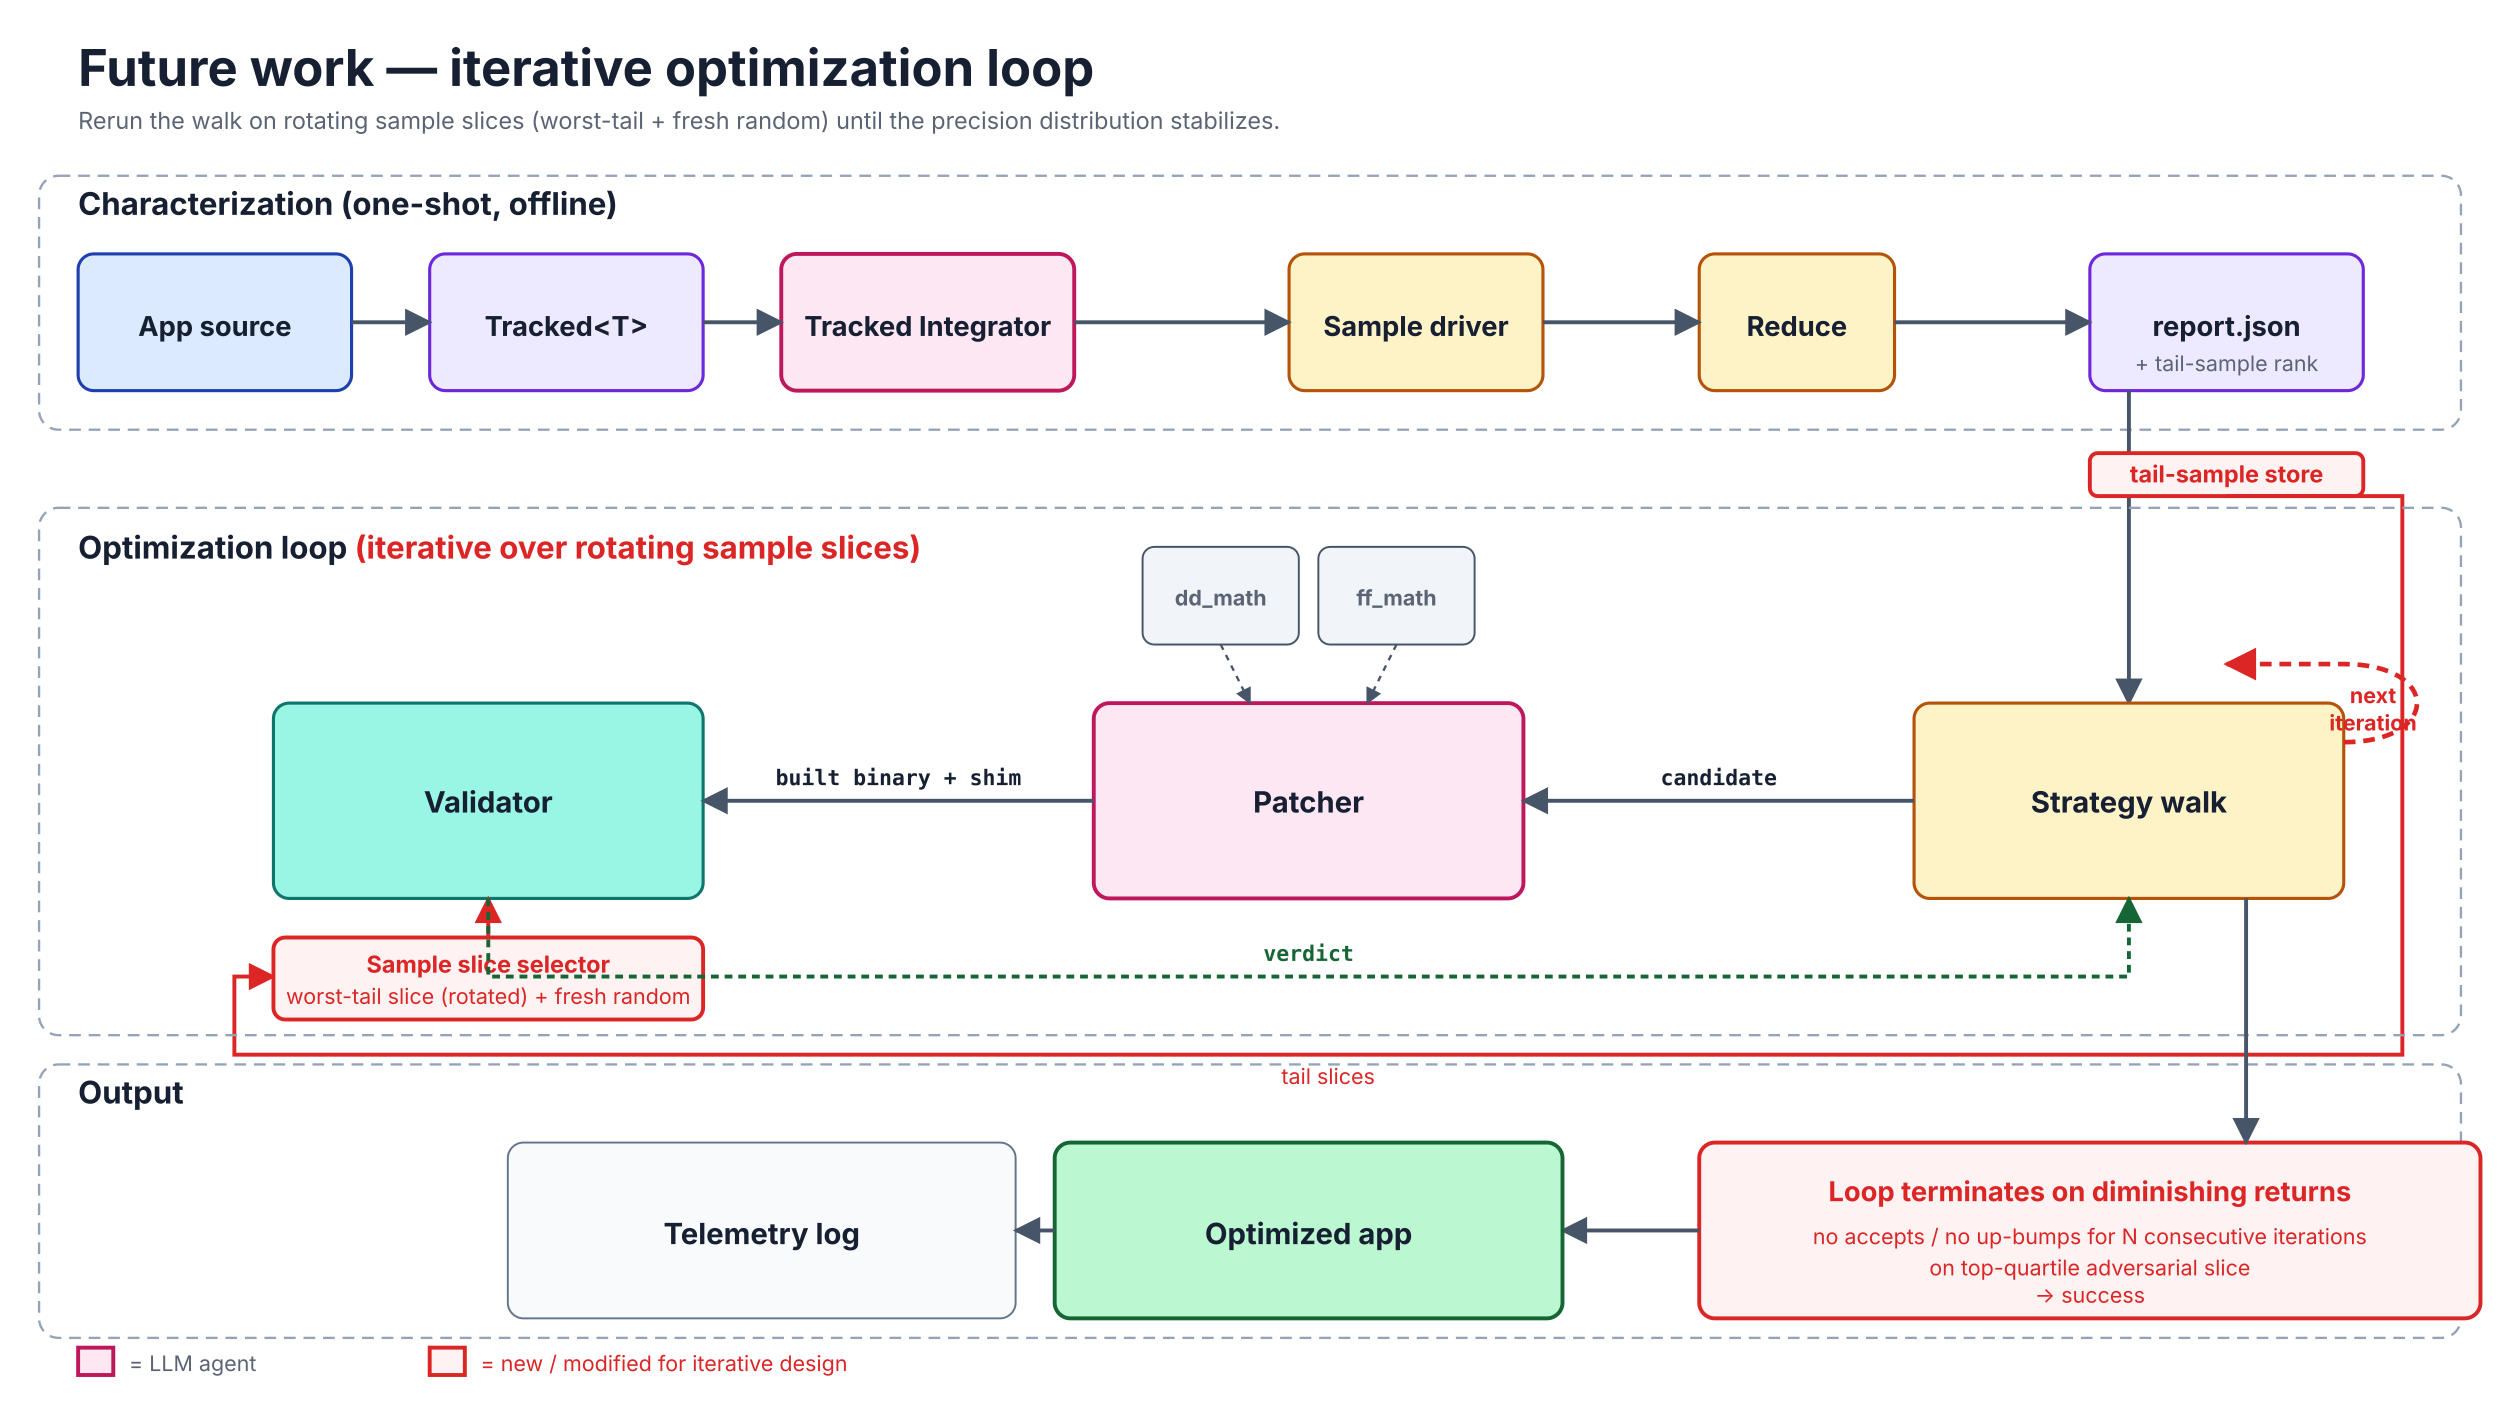
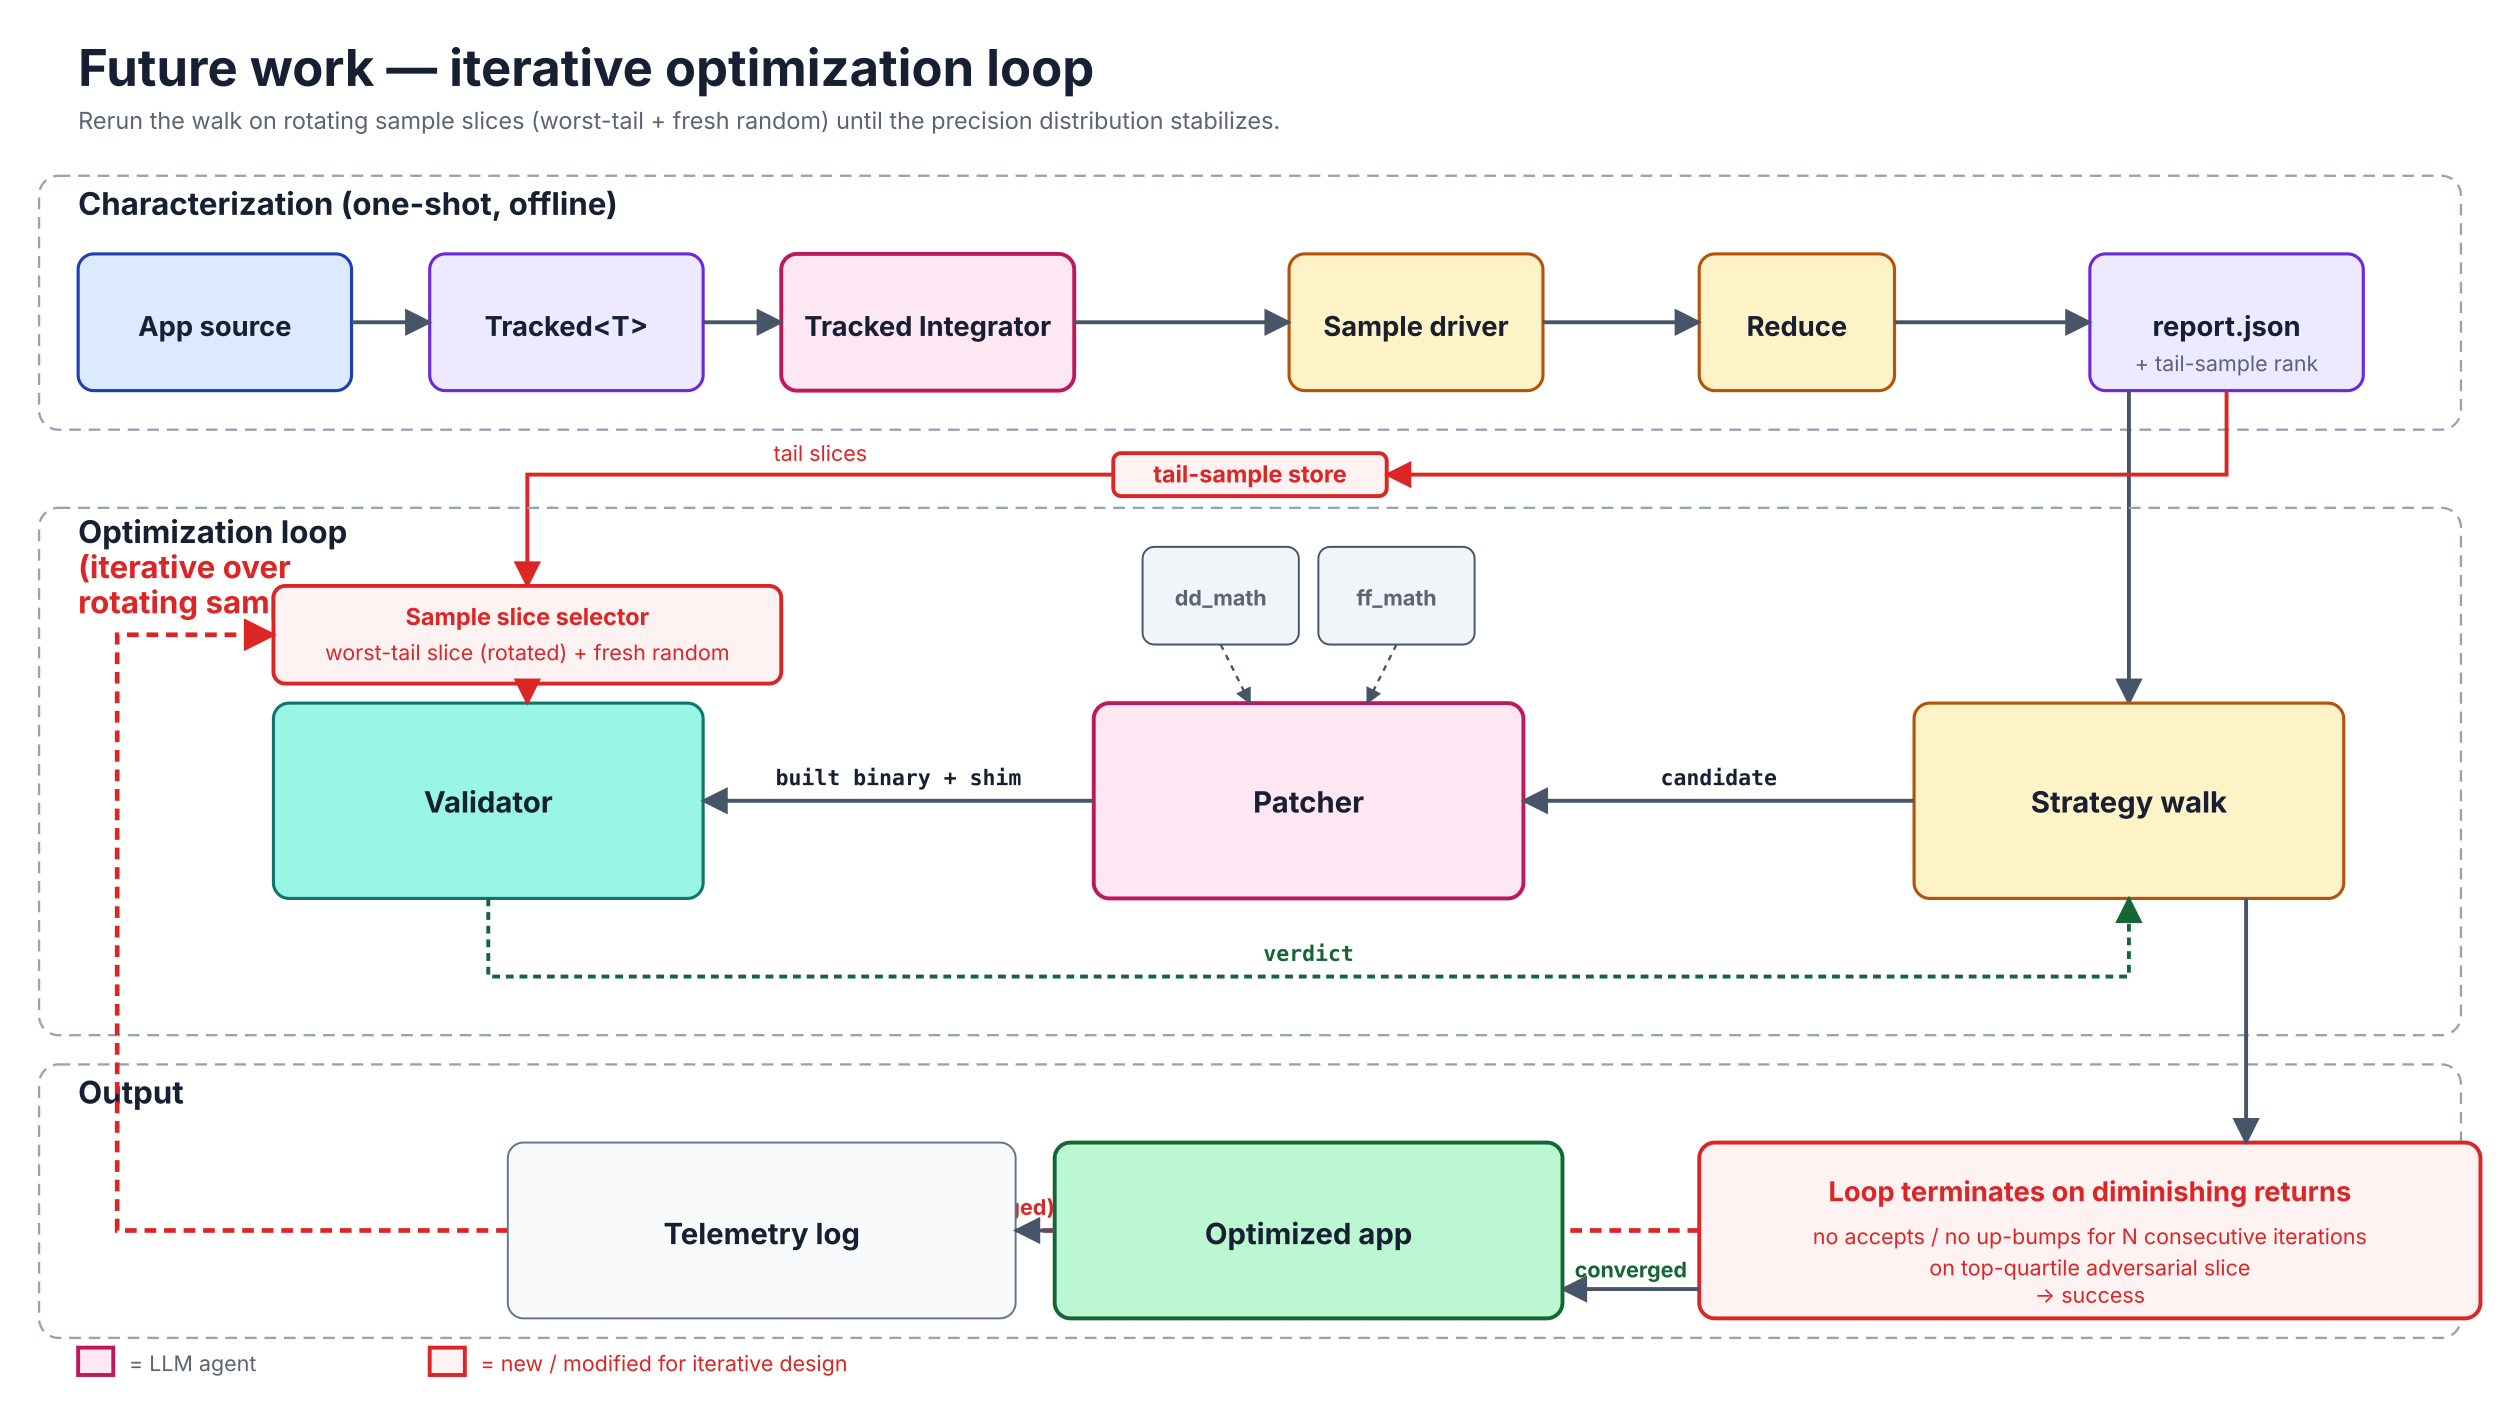
<svg xmlns="http://www.w3.org/2000/svg" viewBox="0 0 1280 720" font-family="ui-sans-serif, system-ui, -apple-system, sans-serif">
  <style>
    .title { font-size: 26px; font-weight: 700; fill: #172033; }
    .h { font-size: 16px; font-weight: 650; fill: #172033; }
    .lbl { font-size: 14px; font-weight: 700; fill: #172033; }
    .lbl-lg { font-size: 15px; font-weight: 700; fill: #172033; }
    .sub { font-size: 12px; fill: #5b6475; }
    .sub-sm { font-size: 11px; fill: #5b6475; }
    .edge-lbl { font-size: 11px; fill: #172033; font-weight: 600; font-family: ui-monospace, "SF Mono", Menlo, monospace; }
    .box { stroke: #64748b; stroke-width: 1; fill: #f8fafc; }
    .app-box { stroke: #1e40af; stroke-width: 1.6; fill: #dbeafe; }
    .tracked-box { stroke: #6d28d9; stroke-width: 1.6; fill: #ede9fe; }
    .llm-box { stroke: #be185d; stroke-width: 2; fill: #fce7f3; }
    .char-box { stroke: #b45309; stroke-width: 1.6; fill: #fef3c7; }
    .report-box { stroke: #6d28d9; stroke-width: 1.6; fill: #ede9fe; }
    .strat-box { stroke: #b45309; stroke-width: 1.6; fill: #fef3c7; }
    .patcher-box { stroke: #be185d; stroke-width: 2; fill: #fce7f3; }
    .val-box { stroke: #0f766e; stroke-width: 1.6; fill: #99f6e4; }
    .output-box { stroke: #166534; stroke-width: 2; fill: #bbf7d0; }
    .container-box { stroke: #475569; stroke-width: 1; fill: #f1f5f9; }
    .new-box { stroke: #dc2626; stroke-width: 2; fill: #fef2f2; }
    .edge { stroke: #475569; stroke-width: 2; fill: none; marker-end: url(#arrow); }
    .edge-back { stroke: #166534; stroke-width: 2; fill: none; marker-end: url(#arrow-green); stroke-dasharray: 4 3; }
    .edge-iter { stroke: #dc2626; stroke-width: 2.4; fill: none; marker-end: url(#arrow-iter); stroke-dasharray: 6 4; }
    .edge-data { stroke: #dc2626; stroke-width: 2; fill: none; marker-end: url(#arrow-iter); }
  </style>
  <defs>
    <marker id="arrow" viewBox="0 0 10 10" refX="9" refY="5" markerWidth="7" markerHeight="7" orient="auto-start-reverse">
      <path d="M0,0 L10,5 L0,10 z" fill="#475569" />
    </marker>
    <marker id="arrow-green" viewBox="0 0 10 10" refX="9" refY="5" markerWidth="7" markerHeight="7" orient="auto-start-reverse">
      <path d="M0,0 L10,5 L0,10 z" fill="#166534" />
    </marker>
    <marker id="arrow-iter" viewBox="0 0 10 10" refX="9" refY="5" markerWidth="7" markerHeight="7" orient="auto-start-reverse">
      <path d="M0,0 L10,5 L0,10 z" fill="#dc2626" />
    </marker>
  </defs>
  <text x="40" y="44" class="title">Future work — iterative optimization loop</text>
  <text x="40" y="66" class="sub">Rerun the walk on rotating sample slices (worst-tail + fresh random) until the precision distribution stabilizes.</text>
  <rect x="20" y="90" width="1240" height="130" rx="10" fill="none" stroke="#94a3b8" stroke-width="1.2" stroke-dasharray="6 4" />
  <text x="40" y="110" class="h">Characterization  (one-shot, offline)</text>
  <g transform="translate(40, 130)">
    <rect x="0" y="0" width="140" height="70" rx="8" class="app-box" />
    <text x="70" y="42" text-anchor="middle" class="lbl">App source</text>
  </g>
  <g transform="translate(220, 130)">
    <rect x="0" y="0" width="140" height="70" rx="8" class="tracked-box" />
    <text x="70" y="42" text-anchor="middle" class="lbl">Tracked&lt;T&gt;</text>
  </g>
  <g transform="translate(400, 130)">
    <rect x="0" y="0" width="150" height="70" rx="8" class="llm-box" />
    <text x="75" y="42" text-anchor="middle" class="lbl">Tracked Integrator</text>
  </g>
  <g transform="translate(660, 130)">
    <rect x="0" y="0" width="130" height="70" rx="8" class="char-box" />
    <text x="65" y="42" text-anchor="middle" class="lbl">Sample driver</text>
  </g>
  <g transform="translate(870, 130)">
    <rect x="0" y="0" width="100" height="70" rx="8" class="char-box" />
    <text x="50" y="42" text-anchor="middle" class="lbl">Reduce</text>
  </g>
  <g transform="translate(1070, 130)">
    <rect x="0" y="0" width="140" height="70" rx="8" class="report-box" />
    <text x="70" y="42" text-anchor="middle" class="lbl">report.json</text>
    <text x="70" y="60" text-anchor="middle" class="sub-sm">+ tail-sample rank</text>
  </g>
  <path d="M180 165 L 220 165" class="edge" />
  <path d="M360 165 L 400 165" class="edge" />
  <path d="M550 165 L 660 165" class="edge" />
  <path d="M790 165 L 870 165" class="edge" />
  <path d="M970 165 L 1070 165" class="edge" />
  <path d="M1090 200 L 1090 360" class="edge" />
-   <g transform="translate(1070, 232)">
+   <g transform="translate(570, 232)">
    <rect x="0" y="0" width="140" height="22" rx="4" class="new-box" />
    <text x="70" y="15" text-anchor="middle" class="sub" style="fill:#dc2626" font-weight="700">tail-sample store</text>
  </g>
-   <path d="M1140 254 L 1230 254 L 1230 540 L 120 540 L 120 500 L 140 500" class="edge-data" />
-   <text x="680" y="555" text-anchor="middle" class="sub-sm" style="fill:#dc2626">tail slices</text>
+   <path d="M1140 200 L 1140 243 L 710 243" class="edge-data" />
+   <path d="M570 243 L 270 243 L 270 300" class="edge-data" />
+   <text x="420" y="236" text-anchor="middle" class="sub-sm" style="fill:#dc2626">tail slices</text>
  <rect x="20" y="260" width="1240" height="270" rx="10" fill="none" stroke="#94a3b8" stroke-width="1.2" stroke-dasharray="6 4" />
-   <text x="40" y="286" class="h">Optimization loop  <tspan style="fill:#dc2626">(iterative over rotating sample slices)</tspan>
-   </text>
+   <text x="40" y="278" class="h">Optimization loop</text>
+   <text x="40" y="296" class="h" style="fill:#dc2626">(iterative over</text>
+   <text x="40" y="314" class="h" style="fill:#dc2626">rotating sample slices)</text>
  <g transform="translate(980, 360)">
    <rect x="0" y="0" width="220" height="100" rx="8" class="strat-box" />
    <text x="110" y="56" text-anchor="middle" class="lbl-lg">Strategy walk</text>
  </g>
  <g transform="translate(560, 360)">
    <rect x="0" y="0" width="220" height="100" rx="8" class="patcher-box" />
    <text x="110" y="56" text-anchor="middle" class="lbl-lg">Patcher</text>
  </g>
  <g transform="translate(585, 280)">
    <rect x="0" y="0" width="80" height="50" rx="6" class="container-box" />
    <text x="40" y="30" text-anchor="middle" class="sub-sm" font-weight="700">dd_math</text>
  </g>
  <g transform="translate(675, 280)">
    <rect x="0" y="0" width="80" height="50" rx="6" class="container-box" />
    <text x="40" y="30" text-anchor="middle" class="sub-sm" font-weight="700">ff_math</text>
  </g>
  <path d="M625 330 L 640 360" stroke="#475569" stroke-width="1.2" stroke-dasharray="3 3" fill="none" marker-end="url(#arrow)" />
  <path d="M715 330 L 700 360" stroke="#475569" stroke-width="1.2" stroke-dasharray="3 3" fill="none" marker-end="url(#arrow)" />
  <g transform="translate(140, 360)">
    <rect x="0" y="0" width="220" height="100" rx="8" class="val-box" />
    <text x="110" y="56" text-anchor="middle" class="lbl-lg">Validator</text>
  </g>
-   <g transform="translate(140, 480)">
-     <rect x="0" y="0" width="220" height="42" rx="6" class="new-box" />
-     <text x="110" y="18" text-anchor="middle" class="sub" style="fill:#dc2626" font-weight="700">Sample slice selector</text>
-     <text x="110" y="34" text-anchor="middle" class="sub-sm" style="fill:#dc2626">worst-tail slice (rotated) + fresh random</text>
+   <g transform="translate(140, 300)">
+     <rect x="0" y="0" width="260" height="50" rx="6" class="new-box" />
+     <text x="130" y="20" text-anchor="middle" class="sub" style="fill:#dc2626" font-weight="700">Sample slice selector</text>
+     <text x="130" y="38" text-anchor="middle" class="sub-sm" style="fill:#dc2626">worst-tail slice (rotated) + fresh random</text>
  </g>
-   <path d="M250 480 L 250 460" class="edge-data" />
+   <path d="M270 350 L 270 360" class="edge-data" />
  <path d="M980 410 L 780 410" class="edge" />
  <text x="880" y="402" text-anchor="middle" class="edge-lbl">candidate</text>
  <path d="M560 410 L 360 410" class="edge" />
  <text x="460" y="402" text-anchor="middle" class="edge-lbl">built binary + shim</text>
  <path d="M250 460 L 250 500 L 1090 500 L 1090 460" class="edge-back" />
  <text x="670" y="492" text-anchor="middle" class="edge-lbl" style="fill:#166534">verdict</text>
-   <path d="M1200 380 C 1250 380, 1250 340, 1200 340 L 1140 340" class="edge-iter" />
-   <text x="1215" y="360" text-anchor="middle" class="sub-sm" style="fill:#dc2626" font-weight="700">next</text>
-   <text x="1215" y="374" text-anchor="middle" class="sub-sm" style="fill:#dc2626" font-weight="700">iteration</text>
  <rect x="20" y="545" width="1240" height="140" rx="10" fill="none" stroke="#94a3b8" stroke-width="1.2" stroke-dasharray="6 4" />
  <text x="40" y="565" class="h">Output</text>
  <g transform="translate(870, 585)">
    <rect x="0" y="0" width="400" height="90" rx="8" class="new-box" />
    <text x="200" y="30" text-anchor="middle" class="lbl" style="fill:#dc2626">Loop terminates on diminishing returns</text>
    <text x="200" y="52" text-anchor="middle" class="sub-sm" style="fill:#dc2626">no accepts / no up-bumps for N consecutive iterations</text>
    <text x="200" y="68" text-anchor="middle" class="sub-sm" style="fill:#dc2626">on top-quartile adversarial slice</text>
    <text x="200" y="82" text-anchor="middle" class="sub-sm" style="fill:#dc2626">→ success</text>
  </g>
  <path d="M1150 460 L 1150 585" class="edge" />
-   <path d="M870 630 L 800 630" class="edge" />
+   <path d="M870 630 L 60 630 L 60 325 L 140 325" class="edge-iter" />
+   <text x="460" y="622" text-anchor="middle" class="sub-sm" style="fill:#dc2626" font-weight="700">next iteration (not converged)</text>
+   <path d="M870 660 L 800 660" class="edge" />
+   <text x="835" y="654" text-anchor="middle" class="sub-sm" style="fill:#166534" font-weight="700">converged</text>
  <g transform="translate(540, 585)">
    <rect x="0" y="0" width="260" height="90" rx="8" class="output-box" />
    <text x="130" y="52" text-anchor="middle" class="lbl-lg">Optimized app</text>
  </g>
  <g transform="translate(260, 585)">
    <rect x="0" y="0" width="260" height="90" rx="8" class="box" />
    <text x="130" y="52" text-anchor="middle" class="lbl-lg">Telemetry log</text>
  </g>
  <path d="M540 630 L 520 630" class="edge" />
  <g transform="translate(40, 690)">
    <rect x="0" y="0" width="18" height="14" class="llm-box" />
    <text x="26" y="12" class="sub-sm">= LLM agent</text>
    <rect x="180" y="0" width="18" height="14" class="new-box" />
    <text x="206" y="12" class="sub-sm" style="fill:#dc2626">= new / modified for iterative design</text>
  </g>
</svg>
